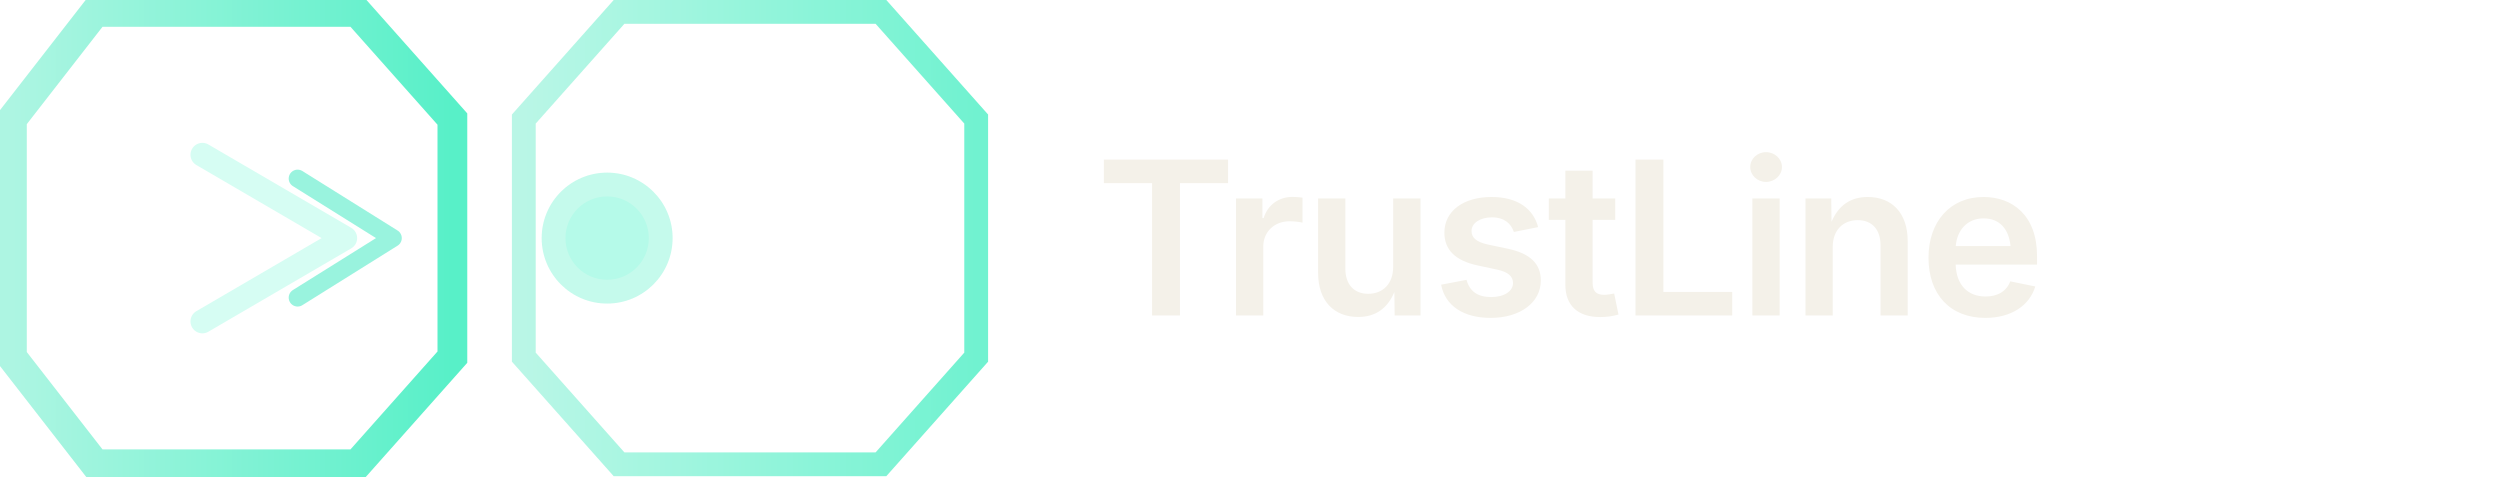
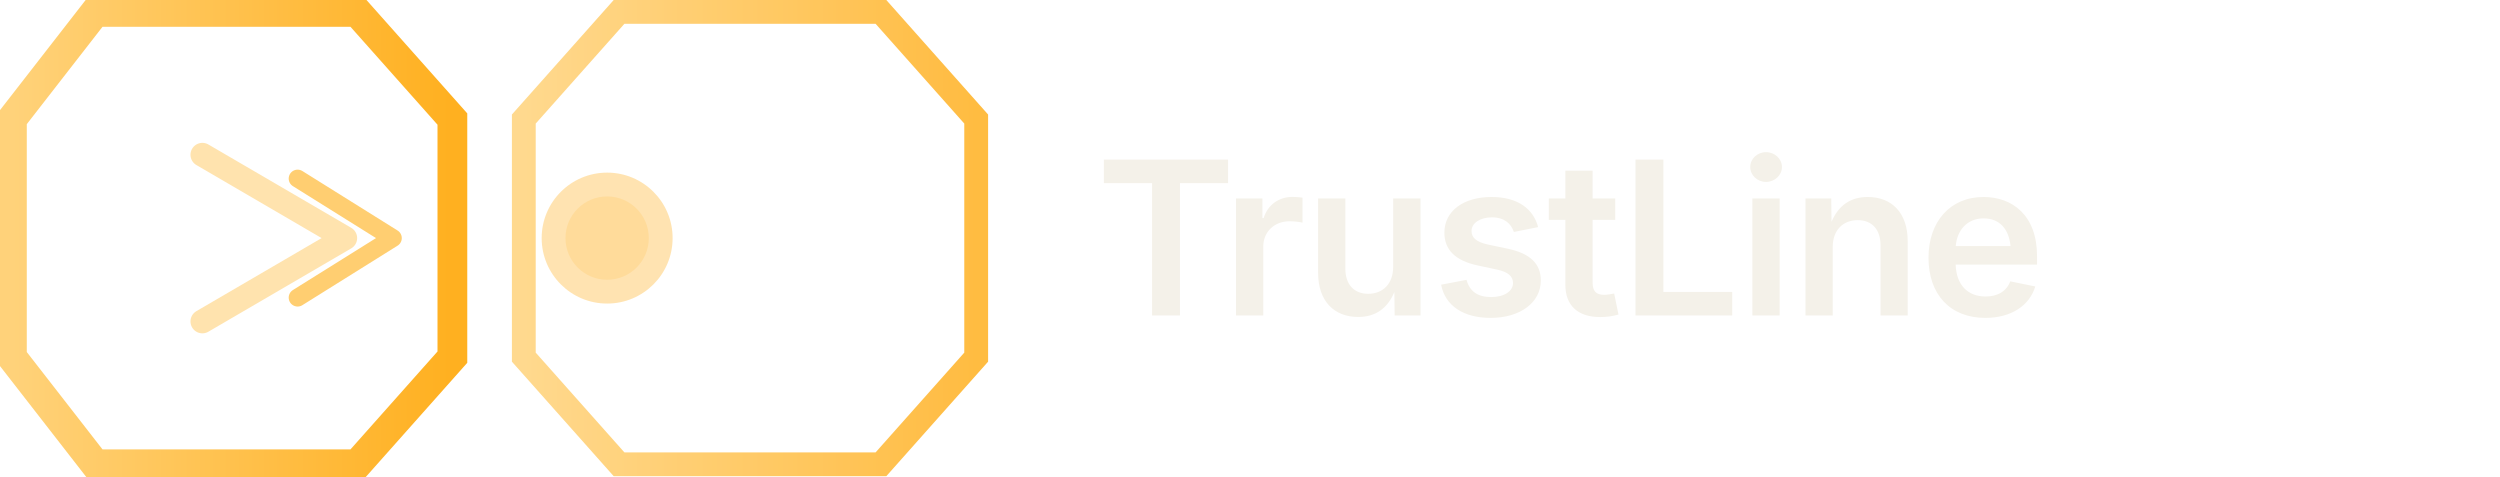
<svg xmlns="http://www.w3.org/2000/svg" viewBox="0 0 420 80" fill="none">
  <defs>
    <linearGradient id="sd" x1="0" y1="0" x2="1" y2="0">
-       <stop offset="0%" stop-color="#adf5e2" />
-       <stop offset="100%" stop-color="#58F0C8" />
+       <stop offset="0%" stop-color="#FFD27A" />
+       <stop offset="100%" stop-color="#FFB020" />
    </linearGradient>
  </defs>
  <path d="M 104,2 L 148,2 L 164,20 L 164,60 L 148,78 L 104,78 L 88,60 L 88,20 Z" stroke="url(#sd)" stroke-width="4" opacity="0.85" />
  <path d="M 16,2 L 60,2 L 76,20 L 76,60 L 60,78 L 16,78 L 2,60 L 2,20 Z" stroke="url(#sd)" stroke-width="5" />
-   <path d="M 34,26 L 58,40 L 34,54" stroke="#d6fdf3" stroke-width="4" stroke-linecap="round" stroke-linejoin="round" />
-   <path d="M 50,30 L 66,40 L 50,50" stroke="#7ff0d6" stroke-width="3" stroke-linecap="round" stroke-linejoin="round" opacity="0.8" />
-   <circle cx="102" cy="40" r="7" fill="#e6fffa" />
-   <circle cx="102" cy="40" r="11" fill="#58F0C8" opacity="0.35" />
+   <path d="M 34,26 L 58,40 L 34,54" stroke="#FFE3AE" stroke-width="4" stroke-linecap="round" stroke-linejoin="round" />
+   <path d="M 50,30 L 66,40 L 50,50" stroke="#FFC24D" stroke-width="3" stroke-linecap="round" stroke-linejoin="round" opacity="0.8" />
+   <circle cx="102" cy="40" r="7" fill="#FFF3DC" />
+   <circle cx="102" cy="40" r="11" fill="#FFB020" opacity="0.35" />
  <text x="184" y="53" font-family="Inter, system-ui, sans-serif" font-size="36" font-weight="600" fill="#F4F1E9" letter-spacing="-0.5">TrustLine</text>
</svg>
